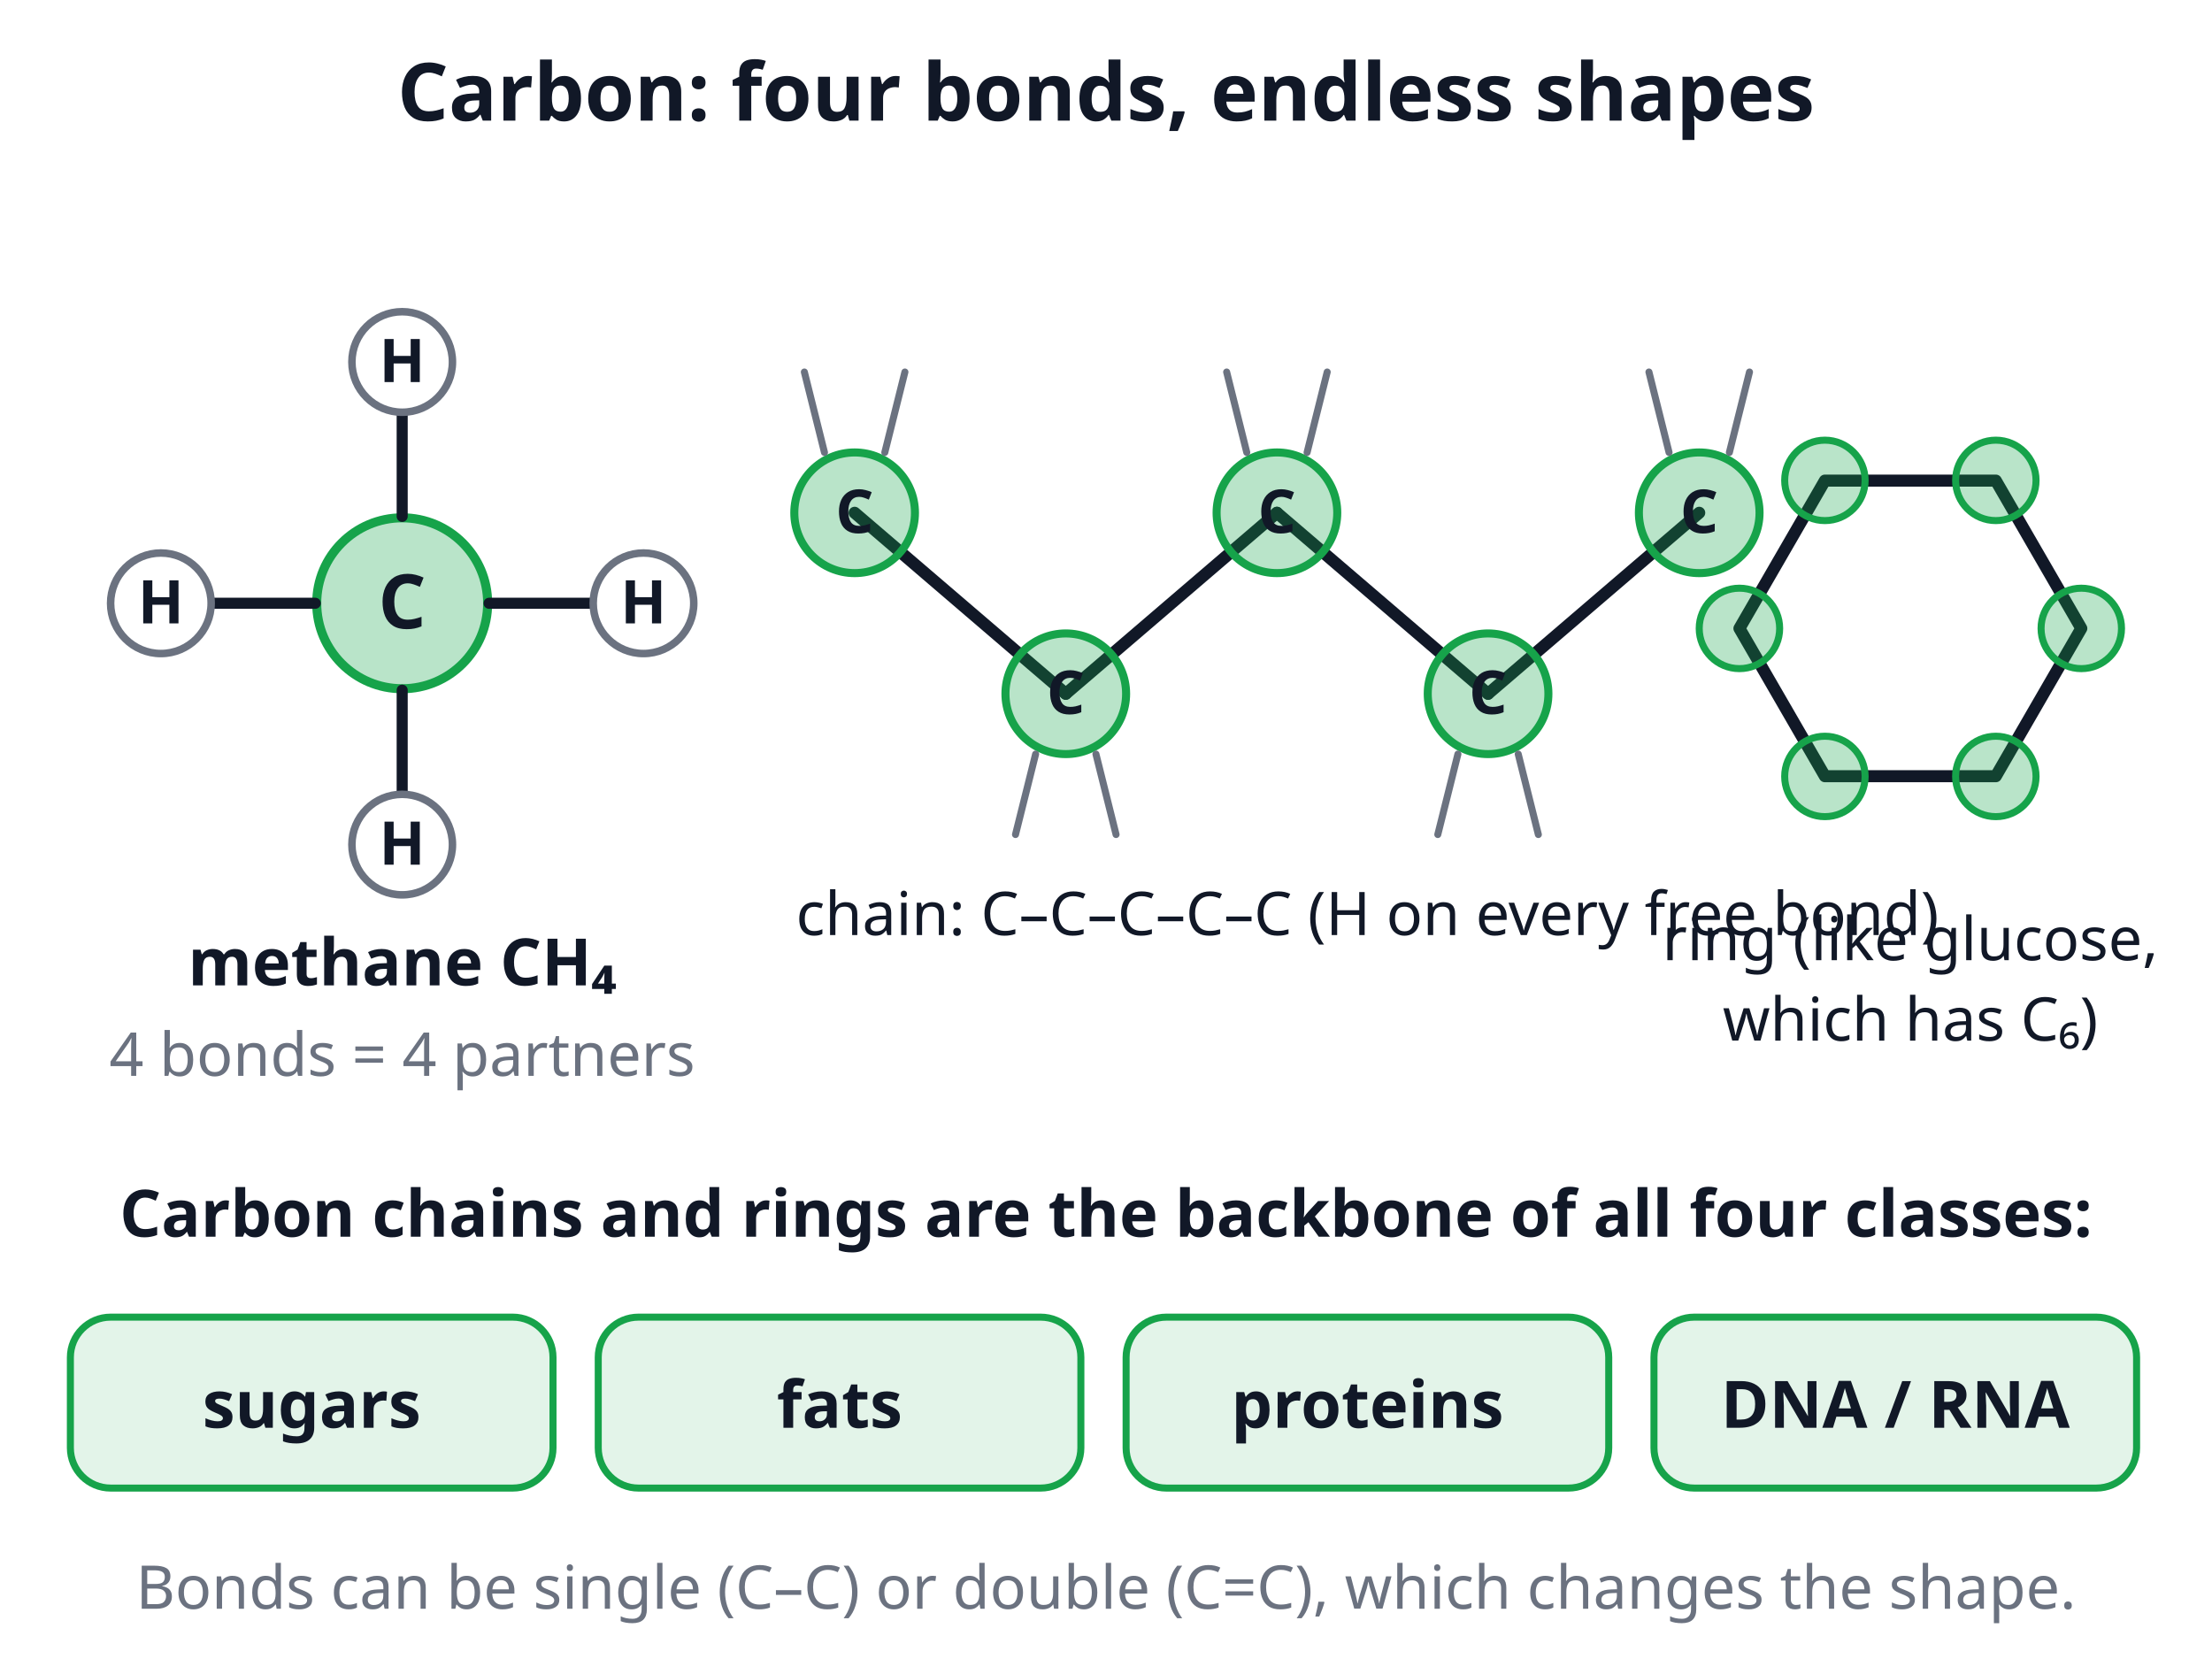
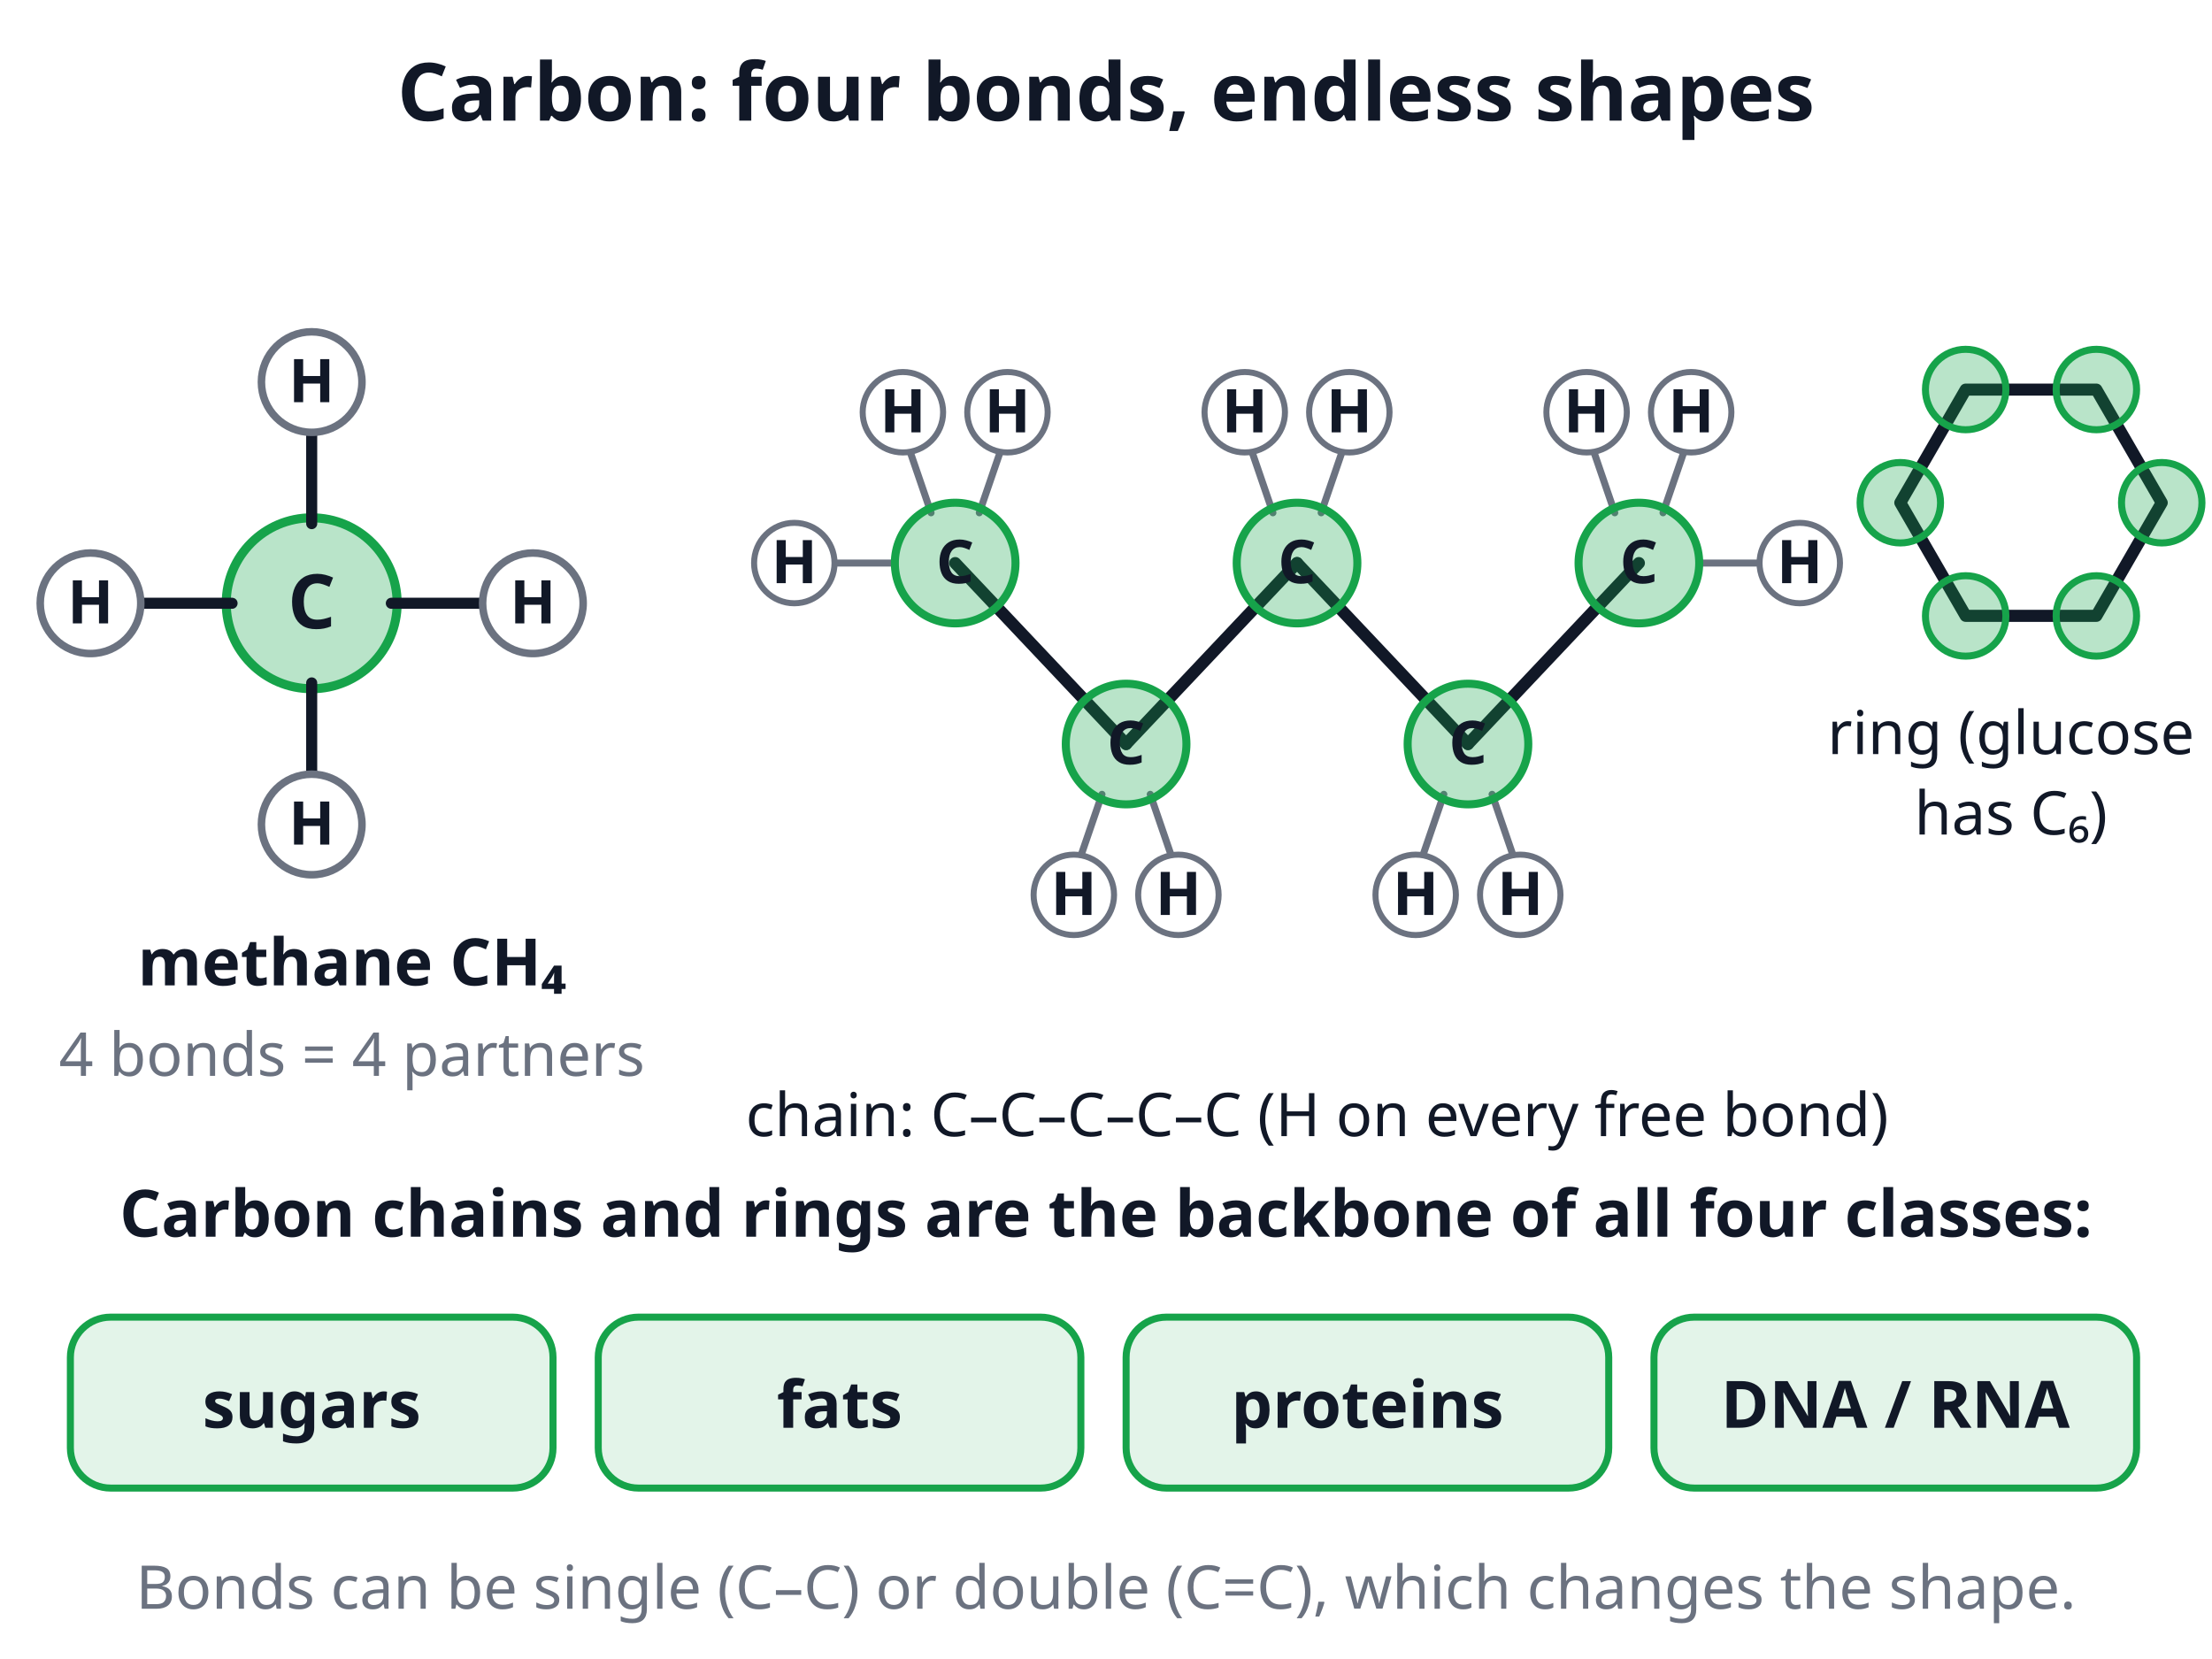
<svg xmlns="http://www.w3.org/2000/svg" viewBox="0 0 440 330" role="img" aria-labelledby="t d">
  <defs>
    <marker id="arG" viewBox="0 0 10 10" refX="9" refY="5" markerWidth="7" markerHeight="7" orient="auto">
      <path d="M0,0 L10,5 L0,10 z" fill="#16a34a" />
    </marker>
    <marker id="arK" viewBox="0 0 10 10" refX="9" refY="5" markerWidth="7" markerHeight="7" orient="auto">
      <path d="M0,0 L10,5 L0,10 z" fill="#111827" />
    </marker>
    <marker id="arM" viewBox="0 0 10 10" refX="9" refY="5" markerWidth="7" markerHeight="7" orient="auto">
      <path d="M0,0 L10,5 L0,10 z" fill="#6b7280" />
    </marker>
  </defs>
  <rect x="0" y="0" width="440" height="330" fill="#ffffff" />
  <g font-family="sans-serif" fill="#111827">
    <text x="220.0" y="24" font-size="16" text-anchor="middle" fill="#111827" font-weight="bold">Carbon: four bonds, endless shapes</text>
-     <circle cx="80" cy="120" r="17" fill="#16a34a" fill-opacity="0.3" stroke="#16a34a" stroke-width="1.8" />
-     <text x="80" y="125" font-size="15" text-anchor="middle" fill="#111827" font-weight="bold">C</text>
-     <line x1="80.0" y1="102.72" x2="80.0" y2="82.56" stroke="#111827" stroke-width="2.2" stroke-linecap="round" />
-     <circle cx="80" cy="72" r="10" fill="#ffffff" stroke="#6b7280" stroke-width="1.5" />
-     <text x="80" y="76" font-size="12" text-anchor="middle" fill="#111827" font-weight="bold">H</text>
-     <line x1="80.0" y1="137.28" x2="80.0" y2="157.44" stroke="#111827" stroke-width="2.2" stroke-linecap="round" />
-     <circle cx="80" cy="168" r="10" fill="#ffffff" stroke="#6b7280" stroke-width="1.5" />
-     <text x="80" y="172" font-size="12" text-anchor="middle" fill="#111827" font-weight="bold">H</text>
-     <line x1="62.72" y1="120.0" x2="42.56" y2="120.0" stroke="#111827" stroke-width="2.2" stroke-linecap="round" />
-     <circle cx="32" cy="120" r="10" fill="#ffffff" stroke="#6b7280" stroke-width="1.5" />
-     <text x="32" y="124" font-size="12" text-anchor="middle" fill="#111827" font-weight="bold">H</text>
-     <line x1="97.28" y1="120.0" x2="117.44" y2="120.0" stroke="#111827" stroke-width="2.2" stroke-linecap="round" />
-     <circle cx="128" cy="120" r="10" fill="#ffffff" stroke="#6b7280" stroke-width="1.5" />
-     <text x="128" y="124" font-size="12" text-anchor="middle" fill="#111827" font-weight="bold">H</text>
-     <text x="80" y="196" font-size="13" text-anchor="middle" fill="#111827" font-weight="bold">methane CH₄</text>
-     <text x="80" y="214" font-size="12" text-anchor="middle" fill="#6b7280">4 bonds = 4 partners</text>
-     <line x1="170" y1="102" x2="212" y2="138" stroke="#111827" stroke-width="2.4" stroke-linecap="round" />
-     <line x1="212" y1="138" x2="254" y2="102" stroke="#111827" stroke-width="2.4" stroke-linecap="round" />
-     <line x1="254" y1="102" x2="296" y2="138" stroke="#111827" stroke-width="2.4" stroke-linecap="round" />
-     <line x1="296" y1="138" x2="338" y2="102" stroke="#111827" stroke-width="2.4" stroke-linecap="round" />
-     <circle cx="170" cy="102" r="12" fill="#16a34a" fill-opacity="0.3" stroke="#16a34a" stroke-width="1.6" />
-     <text x="170" y="106" font-size="12" text-anchor="middle" fill="#111827" font-weight="bold">C</text>
-     <line x1="164" y1="90" x2="160" y2="74" stroke="#6b7280" stroke-width="1.4" stroke-linecap="round" />
-     <line x1="176" y1="90" x2="180" y2="74" stroke="#6b7280" stroke-width="1.4" stroke-linecap="round" />
-     <circle cx="212" cy="138" r="12" fill="#16a34a" fill-opacity="0.3" stroke="#16a34a" stroke-width="1.6" />
-     <text x="212" y="142" font-size="12" text-anchor="middle" fill="#111827" font-weight="bold">C</text>
-     <line x1="206" y1="150" x2="202" y2="166" stroke="#6b7280" stroke-width="1.4" stroke-linecap="round" />
-     <line x1="218" y1="150" x2="222" y2="166" stroke="#6b7280" stroke-width="1.4" stroke-linecap="round" />
-     <circle cx="254" cy="102" r="12" fill="#16a34a" fill-opacity="0.3" stroke="#16a34a" stroke-width="1.6" />
-     <text x="254" y="106" font-size="12" text-anchor="middle" fill="#111827" font-weight="bold">C</text>
-     <line x1="248" y1="90" x2="244" y2="74" stroke="#6b7280" stroke-width="1.4" stroke-linecap="round" />
-     <line x1="260" y1="90" x2="264" y2="74" stroke="#6b7280" stroke-width="1.4" stroke-linecap="round" />
-     <circle cx="296" cy="138" r="12" fill="#16a34a" fill-opacity="0.3" stroke="#16a34a" stroke-width="1.6" />
-     <text x="296" y="142" font-size="12" text-anchor="middle" fill="#111827" font-weight="bold">C</text>
-     <line x1="290" y1="150" x2="286" y2="166" stroke="#6b7280" stroke-width="1.4" stroke-linecap="round" />
-     <line x1="302" y1="150" x2="306" y2="166" stroke="#6b7280" stroke-width="1.4" stroke-linecap="round" />
-     <circle cx="338" cy="102" r="12" fill="#16a34a" fill-opacity="0.3" stroke="#16a34a" stroke-width="1.6" />
-     <text x="338" y="106" font-size="12" text-anchor="middle" fill="#111827" font-weight="bold">C</text>
-     <line x1="332" y1="90" x2="328" y2="74" stroke="#6b7280" stroke-width="1.4" stroke-linecap="round" />
-     <line x1="344" y1="90" x2="348" y2="74" stroke="#6b7280" stroke-width="1.4" stroke-linecap="round" />
-     <text x="272" y="186" font-size="12" text-anchor="middle" fill="#111827">chain: C–C–C–C–C (H on every free bond)</text>
-     <path d="M414.0,125.0 L397.0,154.4 L363.0,154.4 L346.0,125.0 L363.0,95.6 L397.0,95.6 Z" fill="none" stroke="#111827" stroke-width="2.4" stroke-linecap="round" stroke-linejoin="round" />
-     <circle cx="414.0" cy="125.0" r="8" fill="#16a34a" fill-opacity="0.3" stroke="#16a34a" stroke-width="1.4" />
-     <circle cx="397.0" cy="154.445" r="8" fill="#16a34a" fill-opacity="0.3" stroke="#16a34a" stroke-width="1.4" />
-     <circle cx="363.0" cy="154.445" r="8" fill="#16a34a" fill-opacity="0.3" stroke="#16a34a" stroke-width="1.4" />
-     <circle cx="346.0" cy="125.0" r="8" fill="#16a34a" fill-opacity="0.3" stroke="#16a34a" stroke-width="1.4" />
-     <circle cx="363.0" cy="95.555" r="8" fill="#16a34a" fill-opacity="0.3" stroke="#16a34a" stroke-width="1.4" />
-     <circle cx="397.0" cy="95.555" r="8" fill="#16a34a" fill-opacity="0.3" stroke="#16a34a" stroke-width="1.4" />
-     <text x="380" y="191" font-size="12" text-anchor="middle" fill="#111827">ring (like glucose,</text>
-     <text x="380" y="207" font-size="12" text-anchor="middle" fill="#111827">which has C₆)</text>
+     <circle cx="62" cy="120" r="17" fill="#16a34a" fill-opacity="0.3" stroke="#16a34a" stroke-width="1.8" />
+     <text x="62" y="125" font-size="15" text-anchor="middle" fill="#111827" font-weight="bold">C</text>
+     <line x1="62.0" y1="104.16" x2="62.0" y2="85.68" stroke="#111827" stroke-width="2.2" stroke-linecap="round" />
+     <circle cx="62" cy="76" r="10" fill="#ffffff" stroke="#6b7280" stroke-width="1.5" />
+     <text x="62" y="80" font-size="12" text-anchor="middle" fill="#111827" font-weight="bold">H</text>
+     <line x1="62.0" y1="135.84" x2="62.0" y2="154.32" stroke="#111827" stroke-width="2.2" stroke-linecap="round" />
+     <circle cx="62" cy="164" r="10" fill="#ffffff" stroke="#6b7280" stroke-width="1.5" />
+     <text x="62" y="168" font-size="12" text-anchor="middle" fill="#111827" font-weight="bold">H</text>
+     <line x1="46.16" y1="120.0" x2="27.68" y2="120.0" stroke="#111827" stroke-width="2.2" stroke-linecap="round" />
+     <circle cx="18" cy="120" r="10" fill="#ffffff" stroke="#6b7280" stroke-width="1.5" />
+     <text x="18" y="124" font-size="12" text-anchor="middle" fill="#111827" font-weight="bold">H</text>
+     <line x1="77.84" y1="120.0" x2="96.32" y2="120.0" stroke="#111827" stroke-width="2.2" stroke-linecap="round" />
+     <circle cx="106" cy="120" r="10" fill="#ffffff" stroke="#6b7280" stroke-width="1.5" />
+     <text x="106" y="124" font-size="12" text-anchor="middle" fill="#111827" font-weight="bold">H</text>
+     <text x="70" y="196" font-size="13" text-anchor="middle" fill="#111827" font-weight="bold">methane CH₄</text>
+     <text x="70" y="214" font-size="12" text-anchor="middle" fill="#6b7280">4 bonds = 4 partners</text>
+     <line x1="190" y1="112" x2="224" y2="148" stroke="#111827" stroke-width="2.4" stroke-linecap="round" />
+     <line x1="224" y1="148" x2="258" y2="112" stroke="#111827" stroke-width="2.4" stroke-linecap="round" />
+     <line x1="258" y1="112" x2="292" y2="148" stroke="#111827" stroke-width="2.4" stroke-linecap="round" />
+     <line x1="292" y1="148" x2="326" y2="112" stroke="#111827" stroke-width="2.4" stroke-linecap="round" />
+     <line x1="185.2" y1="102" x2="180.4" y2="88" stroke="#6b7280" stroke-width="1.4" stroke-linecap="round" />
+     <circle cx="179.6" cy="82" r="8" fill="#ffffff" stroke="#6b7280" stroke-width="1.2" />
+     <text x="179.6" y="86" font-size="12" text-anchor="middle" fill="#111827" font-weight="bold">H</text>
+     <line x1="194.8" y1="102" x2="199.6" y2="88" stroke="#6b7280" stroke-width="1.4" stroke-linecap="round" />
+     <circle cx="200.4" cy="82" r="8" fill="#ffffff" stroke="#6b7280" stroke-width="1.2" />
+     <text x="200.4" y="86" font-size="12" text-anchor="middle" fill="#111827" font-weight="bold">H</text>
+     <line x1="219.2" y1="158" x2="214.4" y2="172" stroke="#6b7280" stroke-width="1.4" stroke-linecap="round" />
+     <circle cx="213.6" cy="178" r="8" fill="#ffffff" stroke="#6b7280" stroke-width="1.2" />
+     <text x="213.6" y="182" font-size="12" text-anchor="middle" fill="#111827" font-weight="bold">H</text>
+     <line x1="228.8" y1="158" x2="233.6" y2="172" stroke="#6b7280" stroke-width="1.4" stroke-linecap="round" />
+     <circle cx="234.4" cy="178" r="8" fill="#ffffff" stroke="#6b7280" stroke-width="1.2" />
+     <text x="234.4" y="182" font-size="12" text-anchor="middle" fill="#111827" font-weight="bold">H</text>
+     <line x1="253.2" y1="102" x2="248.4" y2="88" stroke="#6b7280" stroke-width="1.4" stroke-linecap="round" />
+     <circle cx="247.6" cy="82" r="8" fill="#ffffff" stroke="#6b7280" stroke-width="1.2" />
+     <text x="247.6" y="86" font-size="12" text-anchor="middle" fill="#111827" font-weight="bold">H</text>
+     <line x1="262.8" y1="102" x2="267.6" y2="88" stroke="#6b7280" stroke-width="1.4" stroke-linecap="round" />
+     <circle cx="268.4" cy="82" r="8" fill="#ffffff" stroke="#6b7280" stroke-width="1.2" />
+     <text x="268.4" y="86" font-size="12" text-anchor="middle" fill="#111827" font-weight="bold">H</text>
+     <line x1="287.2" y1="158" x2="282.4" y2="172" stroke="#6b7280" stroke-width="1.4" stroke-linecap="round" />
+     <circle cx="281.6" cy="178" r="8" fill="#ffffff" stroke="#6b7280" stroke-width="1.2" />
+     <text x="281.6" y="182" font-size="12" text-anchor="middle" fill="#111827" font-weight="bold">H</text>
+     <line x1="296.8" y1="158" x2="301.6" y2="172" stroke="#6b7280" stroke-width="1.4" stroke-linecap="round" />
+     <circle cx="302.4" cy="178" r="8" fill="#ffffff" stroke="#6b7280" stroke-width="1.2" />
+     <text x="302.4" y="182" font-size="12" text-anchor="middle" fill="#111827" font-weight="bold">H</text>
+     <line x1="321.2" y1="102" x2="316.4" y2="88" stroke="#6b7280" stroke-width="1.4" stroke-linecap="round" />
+     <circle cx="315.6" cy="82" r="8" fill="#ffffff" stroke="#6b7280" stroke-width="1.2" />
+     <text x="315.6" y="86" font-size="12" text-anchor="middle" fill="#111827" font-weight="bold">H</text>
+     <line x1="330.8" y1="102" x2="335.6" y2="88" stroke="#6b7280" stroke-width="1.4" stroke-linecap="round" />
+     <circle cx="336.4" cy="82" r="8" fill="#ffffff" stroke="#6b7280" stroke-width="1.2" />
+     <text x="336.4" y="86" font-size="12" text-anchor="middle" fill="#111827" font-weight="bold">H</text>
+     <line x1="178" y1="112" x2="166" y2="112" stroke="#6b7280" stroke-width="1.4" stroke-linecap="round" />
+     <circle cx="158" cy="112" r="8" fill="#ffffff" stroke="#6b7280" stroke-width="1.2" />
+     <text x="158" y="116" font-size="12" text-anchor="middle" fill="#111827" font-weight="bold">H</text>
+     <line x1="338" y1="112" x2="350" y2="112" stroke="#6b7280" stroke-width="1.4" stroke-linecap="round" />
+     <circle cx="358" cy="112" r="8" fill="#ffffff" stroke="#6b7280" stroke-width="1.2" />
+     <text x="358" y="116" font-size="12" text-anchor="middle" fill="#111827" font-weight="bold">H</text>
+     <circle cx="190" cy="112" r="12" fill="#16a34a" fill-opacity="0.3" stroke="#16a34a" stroke-width="1.6" />
+     <text x="190" y="116" font-size="12" text-anchor="middle" fill="#111827" font-weight="bold">C</text>
+     <circle cx="224" cy="148" r="12" fill="#16a34a" fill-opacity="0.3" stroke="#16a34a" stroke-width="1.6" />
+     <text x="224" y="152" font-size="12" text-anchor="middle" fill="#111827" font-weight="bold">C</text>
+     <circle cx="258" cy="112" r="12" fill="#16a34a" fill-opacity="0.3" stroke="#16a34a" stroke-width="1.6" />
+     <text x="258" y="116" font-size="12" text-anchor="middle" fill="#111827" font-weight="bold">C</text>
+     <circle cx="292" cy="148" r="12" fill="#16a34a" fill-opacity="0.3" stroke="#16a34a" stroke-width="1.6" />
+     <text x="292" y="152" font-size="12" text-anchor="middle" fill="#111827" font-weight="bold">C</text>
+     <circle cx="326" cy="112" r="12" fill="#16a34a" fill-opacity="0.3" stroke="#16a34a" stroke-width="1.6" />
+     <text x="326" y="116" font-size="12" text-anchor="middle" fill="#111827" font-weight="bold">C</text>
+     <text x="262" y="226" font-size="12" text-anchor="middle" fill="#111827">chain: C–C–C–C–C (H on every free bond)</text>
+     <path d="M430.0,100.0 L417.0,122.5 L391.0,122.5 L378.0,100.0 L391.0,77.5 L417.0,77.5 Z" fill="none" stroke="#111827" stroke-width="2.4" stroke-linecap="round" stroke-linejoin="round" />
+     <circle cx="430.0" cy="100.0" r="8" fill="#16a34a" fill-opacity="0.3" stroke="#16a34a" stroke-width="1.4" />
+     <circle cx="417.0" cy="122.517" r="8" fill="#16a34a" fill-opacity="0.3" stroke="#16a34a" stroke-width="1.4" />
+     <circle cx="391.0" cy="122.517" r="8" fill="#16a34a" fill-opacity="0.3" stroke="#16a34a" stroke-width="1.4" />
+     <circle cx="378.0" cy="100.0" r="8" fill="#16a34a" fill-opacity="0.3" stroke="#16a34a" stroke-width="1.4" />
+     <circle cx="391.0" cy="77.483" r="8" fill="#16a34a" fill-opacity="0.3" stroke="#16a34a" stroke-width="1.4" />
+     <circle cx="417.0" cy="77.483" r="8" fill="#16a34a" fill-opacity="0.3" stroke="#16a34a" stroke-width="1.4" />
+     <text x="400" y="150" font-size="12" text-anchor="middle" fill="#111827">ring (glucose</text>
+     <text x="400" y="166" font-size="12" text-anchor="middle" fill="#111827">has C₆)</text>
    <text x="220" y="246" font-size="13" text-anchor="middle" fill="#111827" font-weight="bold">Carbon chains and rings are the backbone of all four classes:</text>
    <rect x="14" y="262" width="96" height="34" rx="8" fill="#16a34a" fill-opacity="0.12" stroke="#16a34a" stroke-width="1.4" />
    <text x="62" y="284" font-size="13" text-anchor="middle" fill="#111827" font-weight="bold">sugars</text>
    <rect x="119" y="262" width="96" height="34" rx="8" fill="#16a34a" fill-opacity="0.12" stroke="#16a34a" stroke-width="1.4" />
    <text x="167" y="284" font-size="13" text-anchor="middle" fill="#111827" font-weight="bold">fats</text>
    <rect x="224" y="262" width="96" height="34" rx="8" fill="#16a34a" fill-opacity="0.12" stroke="#16a34a" stroke-width="1.4" />
    <text x="272" y="284" font-size="13" text-anchor="middle" fill="#111827" font-weight="bold">proteins</text>
    <rect x="329" y="262" width="96" height="34" rx="8" fill="#16a34a" fill-opacity="0.12" stroke="#16a34a" stroke-width="1.4" />
    <text x="377" y="284" font-size="13" text-anchor="middle" fill="#111827" font-weight="bold">DNA / RNA</text>
    <text x="220" y="320" font-size="12" text-anchor="middle" fill="#6b7280">Bonds can be single (C–C) or double (C=C), which changes the shape.</text>
  </g>
</svg>
